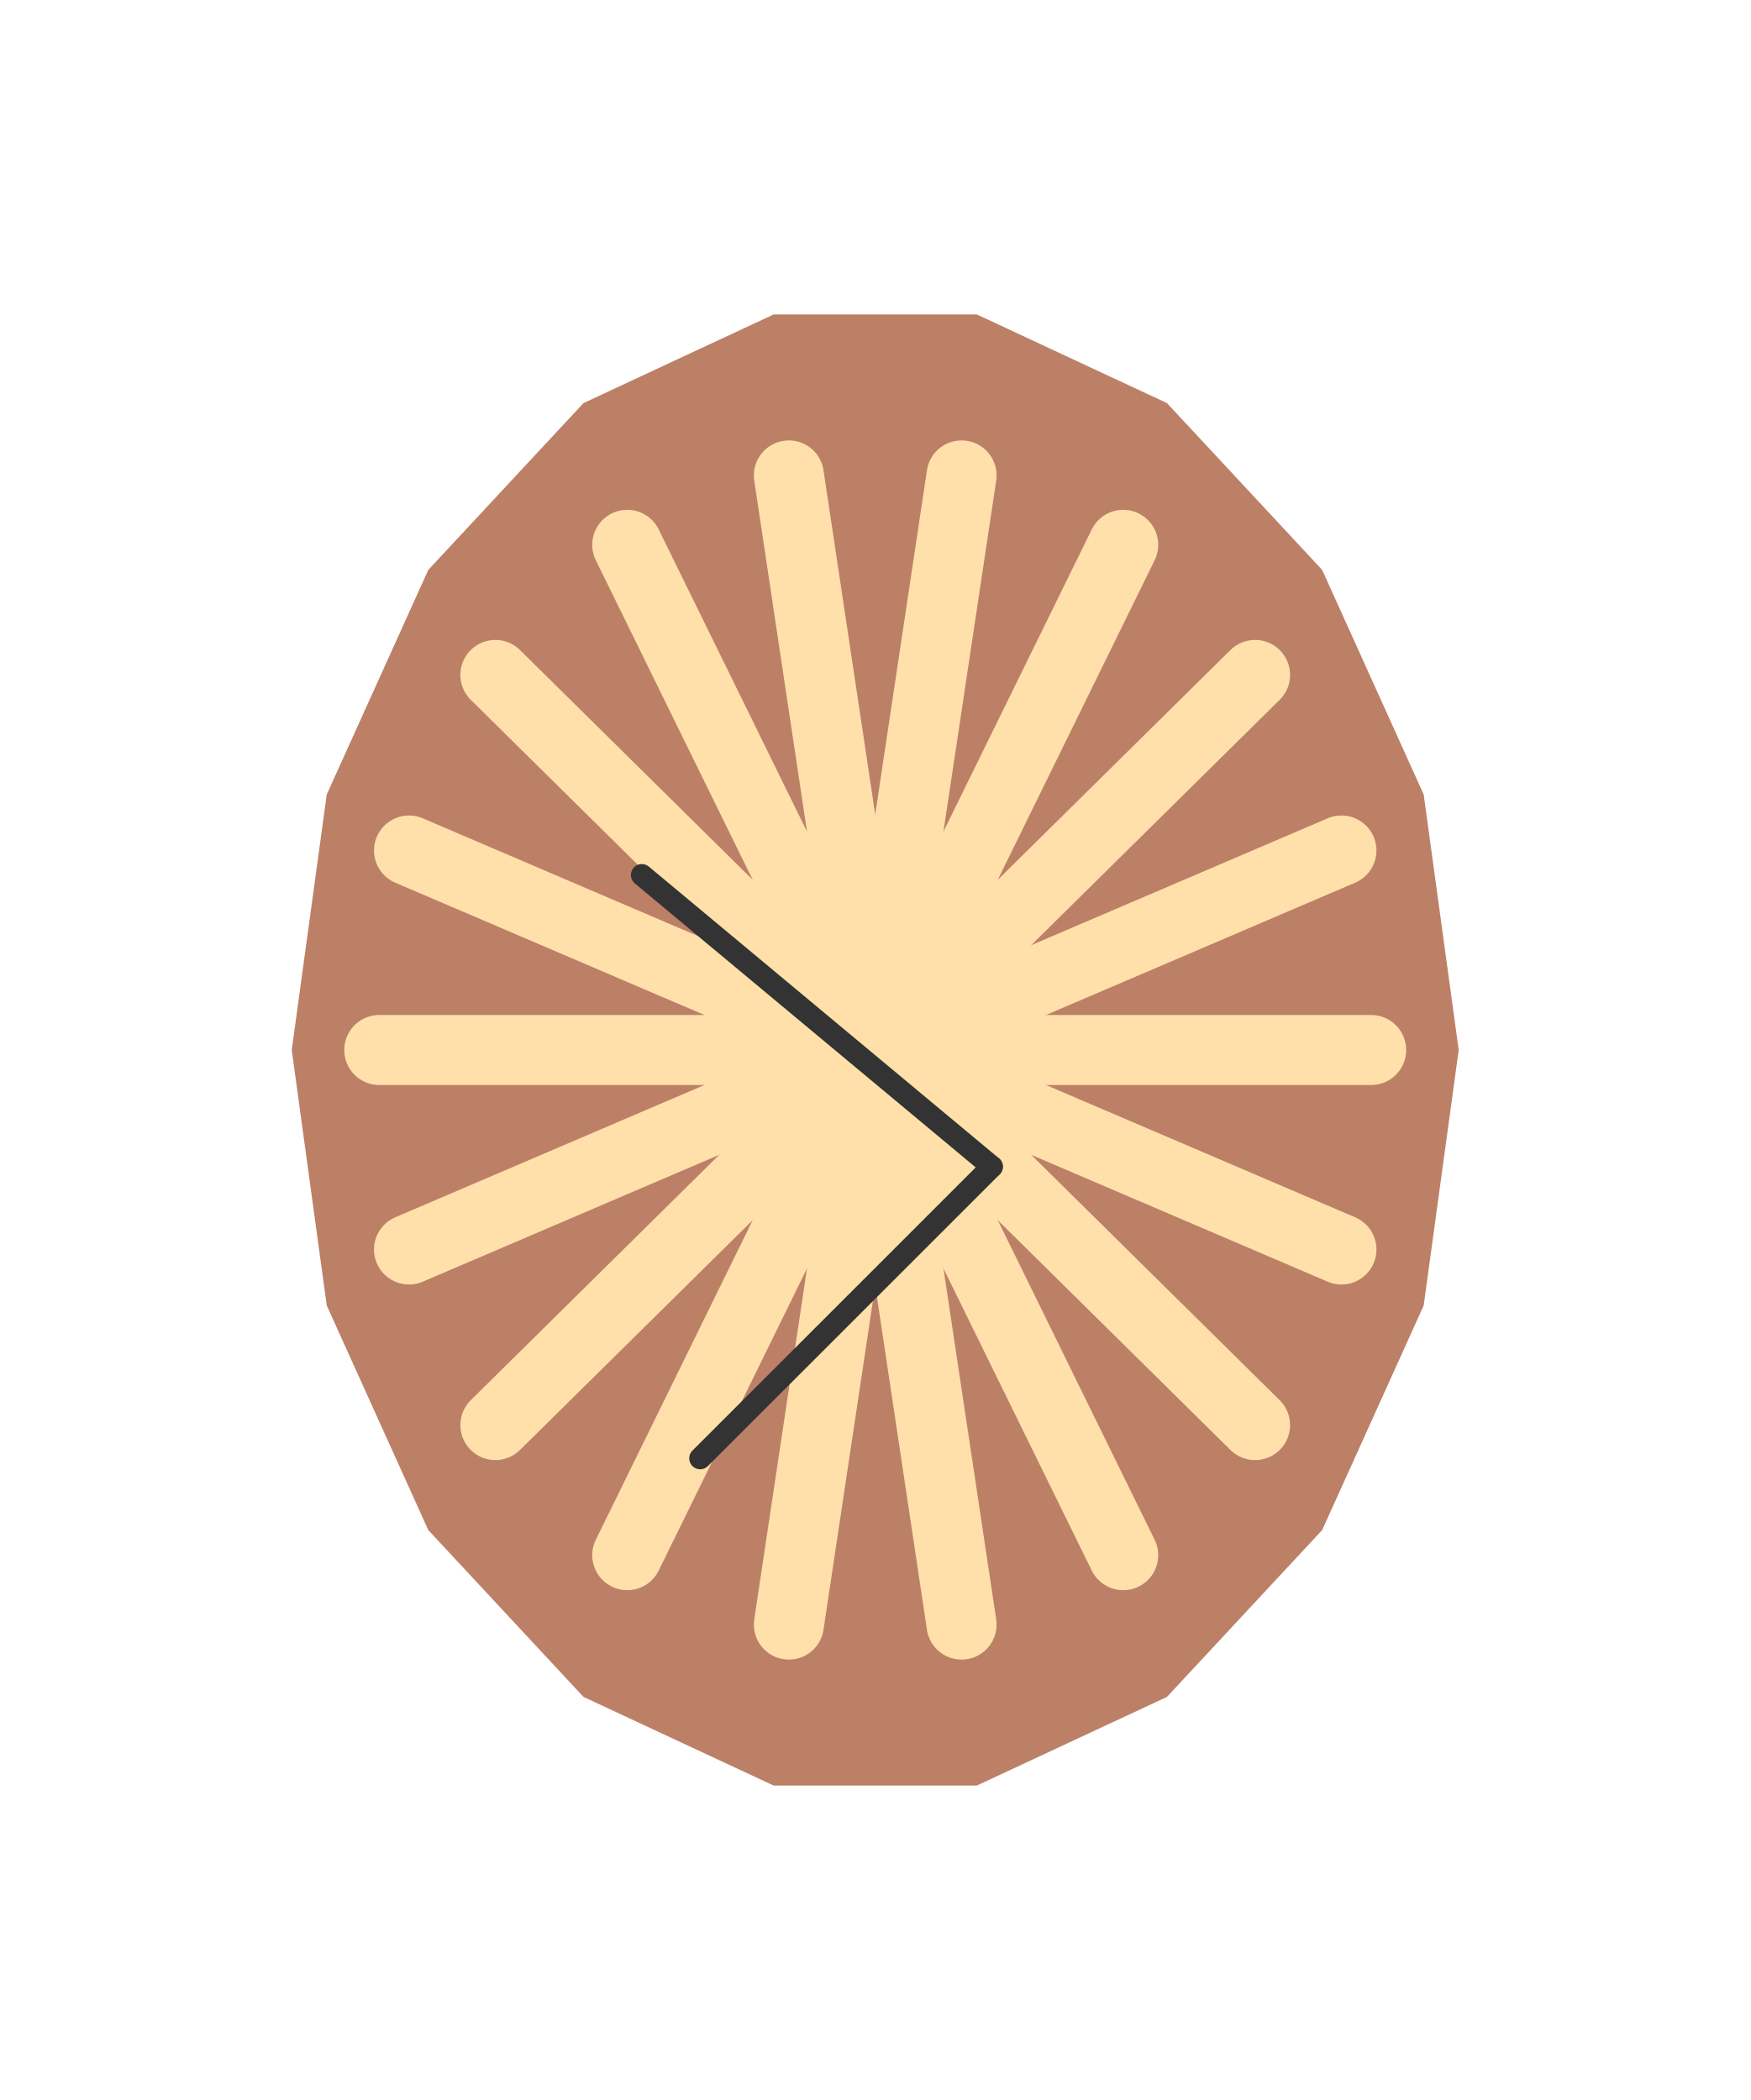
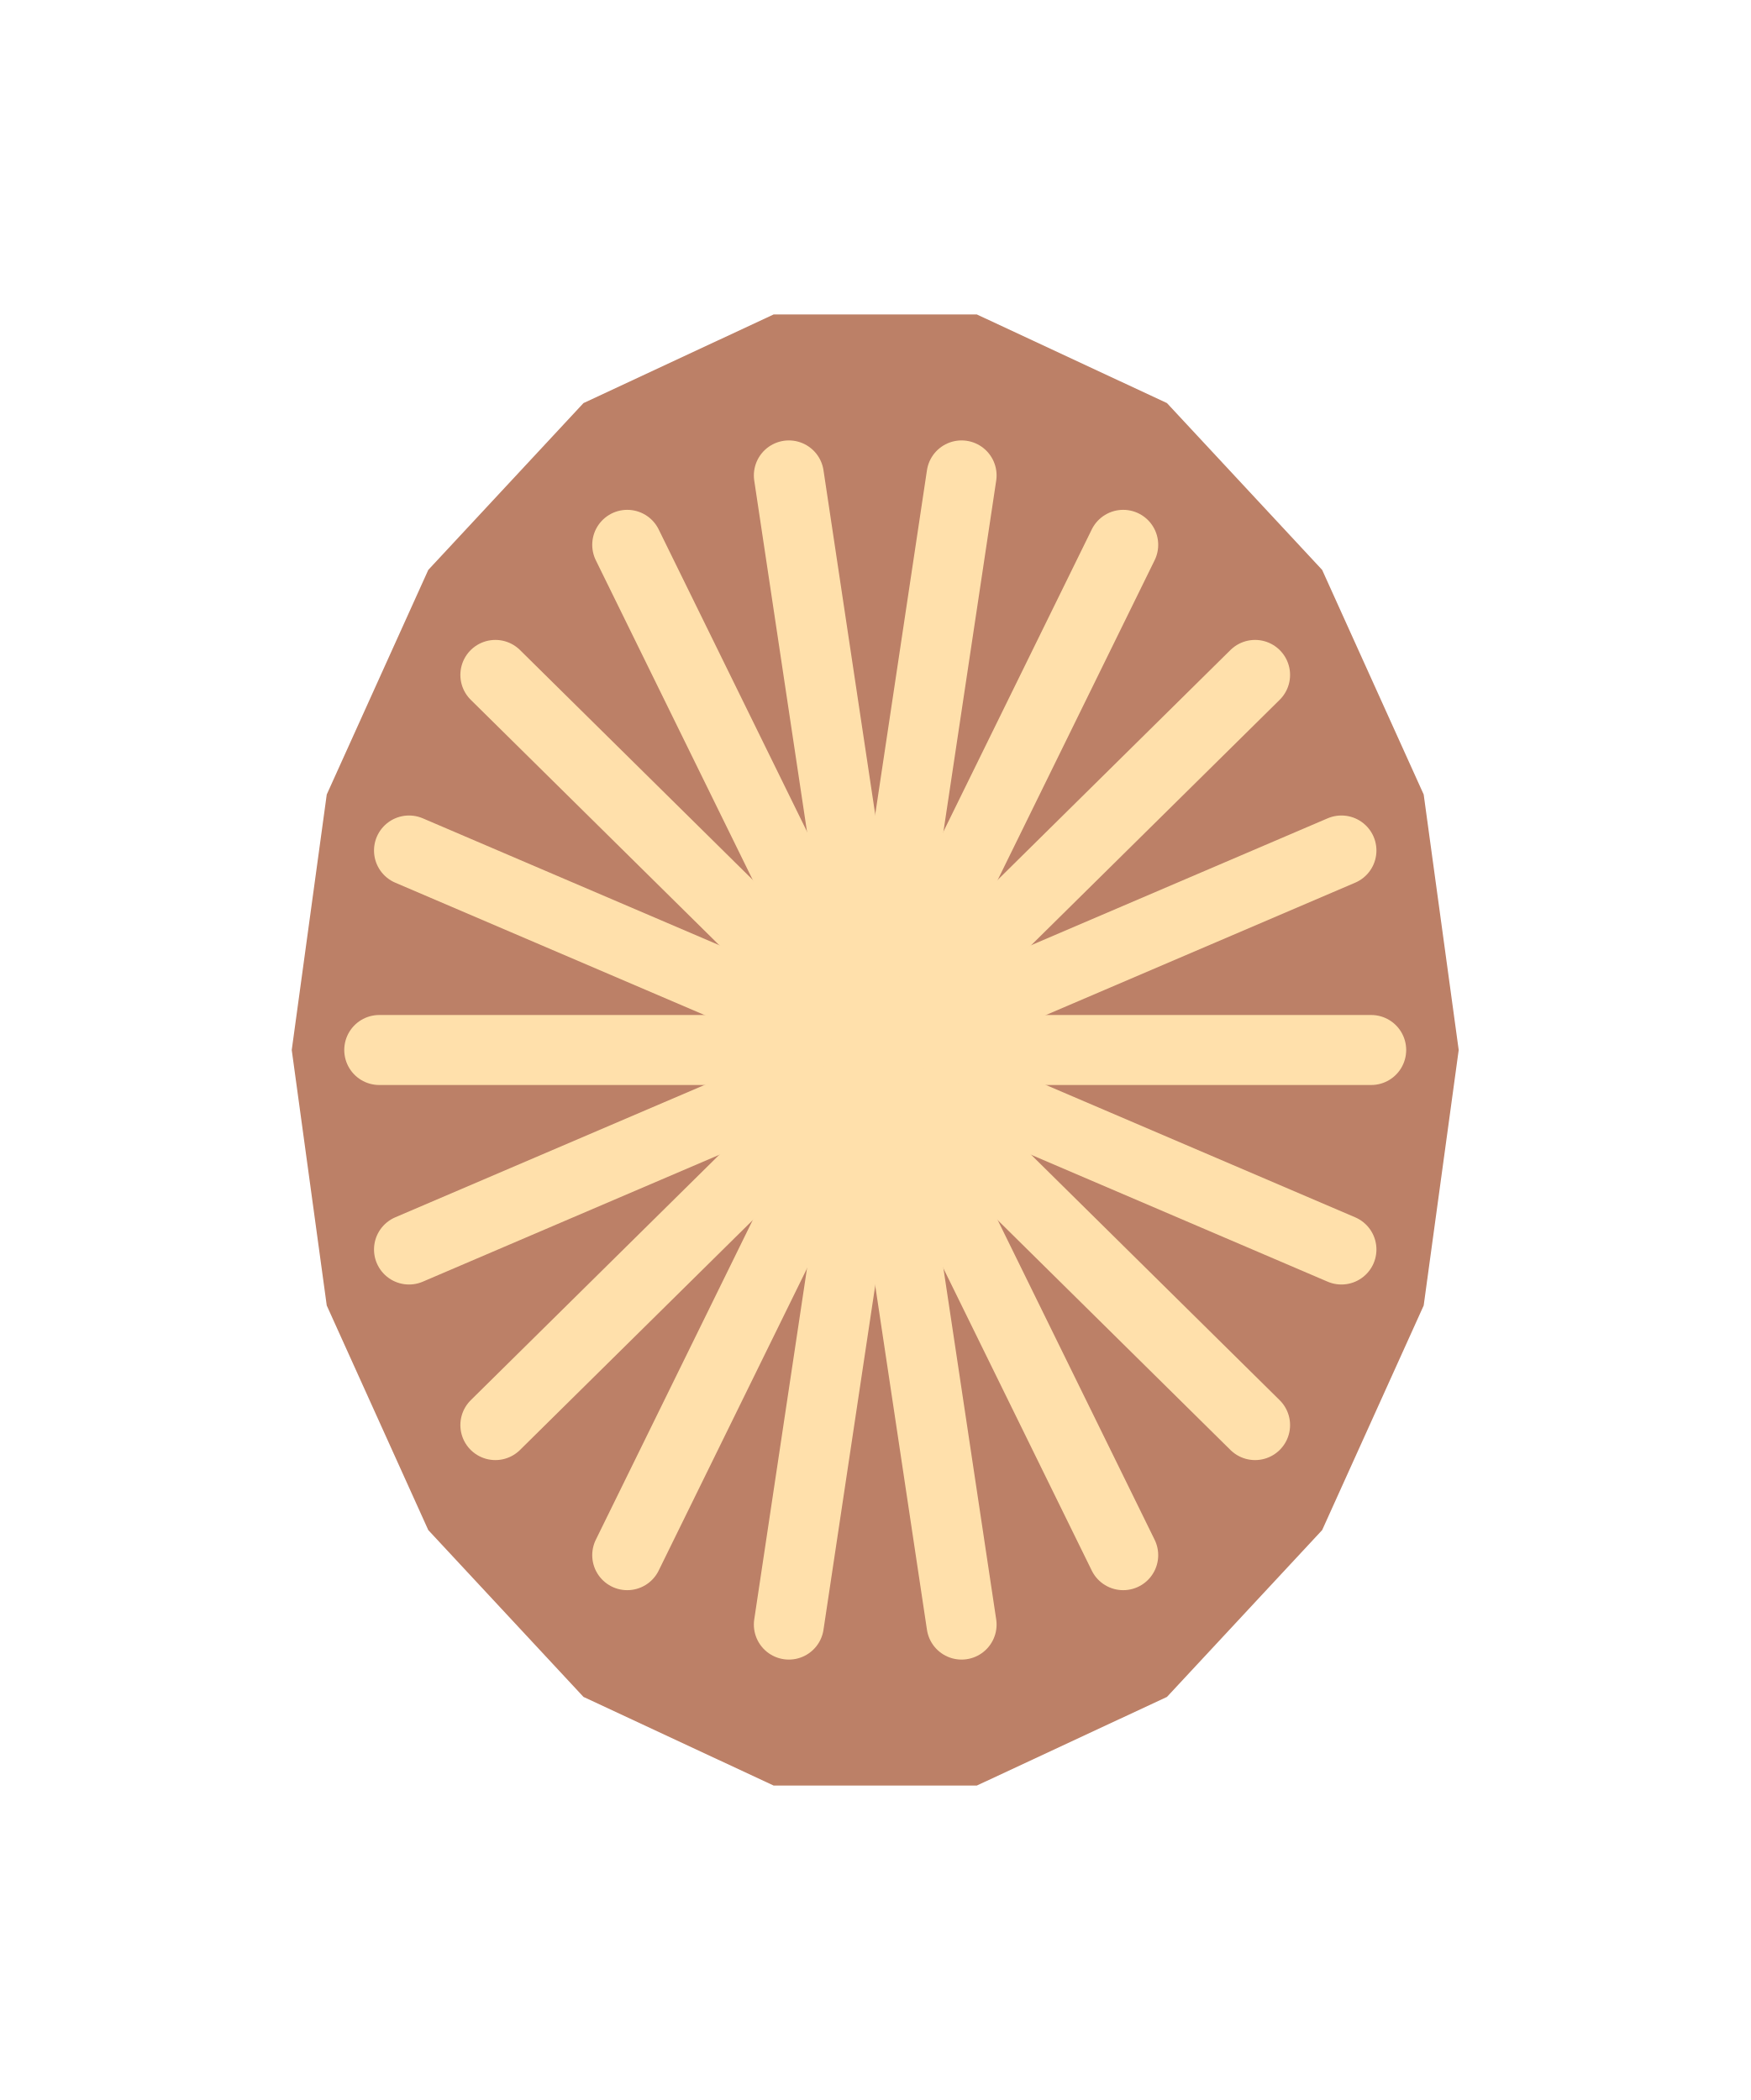
<svg xmlns="http://www.w3.org/2000/svg" width="120" height="144" viewBox="-1.5 -1.5 3 3">
  <g id="body">
    <polygon id="shape-body-0" points="1,0 0.94,0.438 0.766,0.823 0.5,1.109 0.174,1.261 -0.174,1.261 -0.5,1.109 -0.766,0.823 -0.94,0.438 -1,0 -0.94,-0.438 -0.766,-0.823 -0.5,-1.109 -0.174,-1.261 0.174,-1.261 0.5,-1.109 0.766,-0.823 0.94,-0.438" fill="#ba7d63" fill-opacity="0.97" />
    <line id="shape-body-1" x1="0" y1="0" x2="0.85" y2="0" stroke="#ffe0ab" stroke-opacity="1" stroke-width="0.12" stroke-linecap="round" />
    <line id="shape-body-2" x1="0" y1="0" x2="0.799" y2="0.342" stroke="#ffe0ab" stroke-opacity="1" stroke-width="0.12" stroke-linecap="round" />
    <line id="shape-body-3" x1="0" y1="0" x2="0.651" y2="0.643" stroke="#ffe0ab" stroke-opacity="1" stroke-width="0.12" stroke-linecap="round" />
    <line id="shape-body-4" x1="0" y1="0" x2="0.425" y2="0.866" stroke="#ffe0ab" stroke-opacity="1" stroke-width="0.12" stroke-linecap="round" />
    <line id="shape-body-5" x1="0" y1="0" x2="0.148" y2="0.985" stroke="#ffe0ab" stroke-opacity="1" stroke-width="0.12" stroke-linecap="round" />
    <line id="shape-body-6" x1="0" y1="0" x2="-0.148" y2="0.985" stroke="#ffe0ab" stroke-opacity="1" stroke-width="0.12" stroke-linecap="round" />
    <line id="shape-body-7" x1="0" y1="0" x2="-0.425" y2="0.866" stroke="#ffe0ab" stroke-opacity="1" stroke-width="0.12" stroke-linecap="round" />
    <line id="shape-body-8" x1="0" y1="0" x2="-0.651" y2="0.643" stroke="#ffe0ab" stroke-opacity="1" stroke-width="0.12" stroke-linecap="round" />
    <line id="shape-body-9" x1="0" y1="0" x2="-0.799" y2="0.342" stroke="#ffe0ab" stroke-opacity="1" stroke-width="0.12" stroke-linecap="round" />
    <line id="shape-body-10" x1="0" y1="0" x2="-0.85" y2="0" stroke="#ffe0ab" stroke-opacity="1" stroke-width="0.12" stroke-linecap="round" />
    <line id="shape-body-11" x1="0" y1="0" x2="-0.799" y2="-0.342" stroke="#ffe0ab" stroke-opacity="1" stroke-width="0.12" stroke-linecap="round" />
    <line id="shape-body-12" x1="0" y1="0" x2="-0.651" y2="-0.643" stroke="#ffe0ab" stroke-opacity="1" stroke-width="0.12" stroke-linecap="round" />
    <line id="shape-body-13" x1="0" y1="0" x2="-0.425" y2="-0.866" stroke="#ffe0ab" stroke-opacity="1" stroke-width="0.12" stroke-linecap="round" />
    <line id="shape-body-14" x1="0" y1="0" x2="-0.148" y2="-0.985" stroke="#ffe0ab" stroke-opacity="1" stroke-width="0.12" stroke-linecap="round" />
    <line id="shape-body-15" x1="0" y1="0" x2="0.148" y2="-0.985" stroke="#ffe0ab" stroke-opacity="1" stroke-width="0.12" stroke-linecap="round" />
    <line id="shape-body-16" x1="0" y1="0" x2="0.425" y2="-0.866" stroke="#ffe0ab" stroke-opacity="1" stroke-width="0.12" stroke-linecap="round" />
    <line id="shape-body-17" x1="0" y1="0" x2="0.651" y2="-0.643" stroke="#ffe0ab" stroke-opacity="1" stroke-width="0.12" stroke-linecap="round" />
    <line id="shape-body-18" x1="0" y1="0" x2="0.799" y2="-0.342" stroke="#ffe0ab" stroke-opacity="1" stroke-width="0.12" stroke-linecap="round" />
  </g>
-   <g id="crack-one">
+   <g id="crack-one" display="none">
    <line id="shape-crack-one-0" x1="-0.4" y1="-0.3" x2="0.2" y2="0.2" stroke="#333333" stroke-opacity="1" stroke-width="1.5" vector-effect="non-scaling-stroke" stroke-linecap="round" />
  </g>
-   <g id="crack-two">
+   <g id="crack-two" display="none">
    <line id="shape-crack-two-0" x1="0.2" y1="0.2" x2="-0.3" y2="0.7" stroke="#333333" stroke-opacity="1" stroke-width="1.5" vector-effect="non-scaling-stroke" stroke-linecap="round" />
  </g>
</svg>
